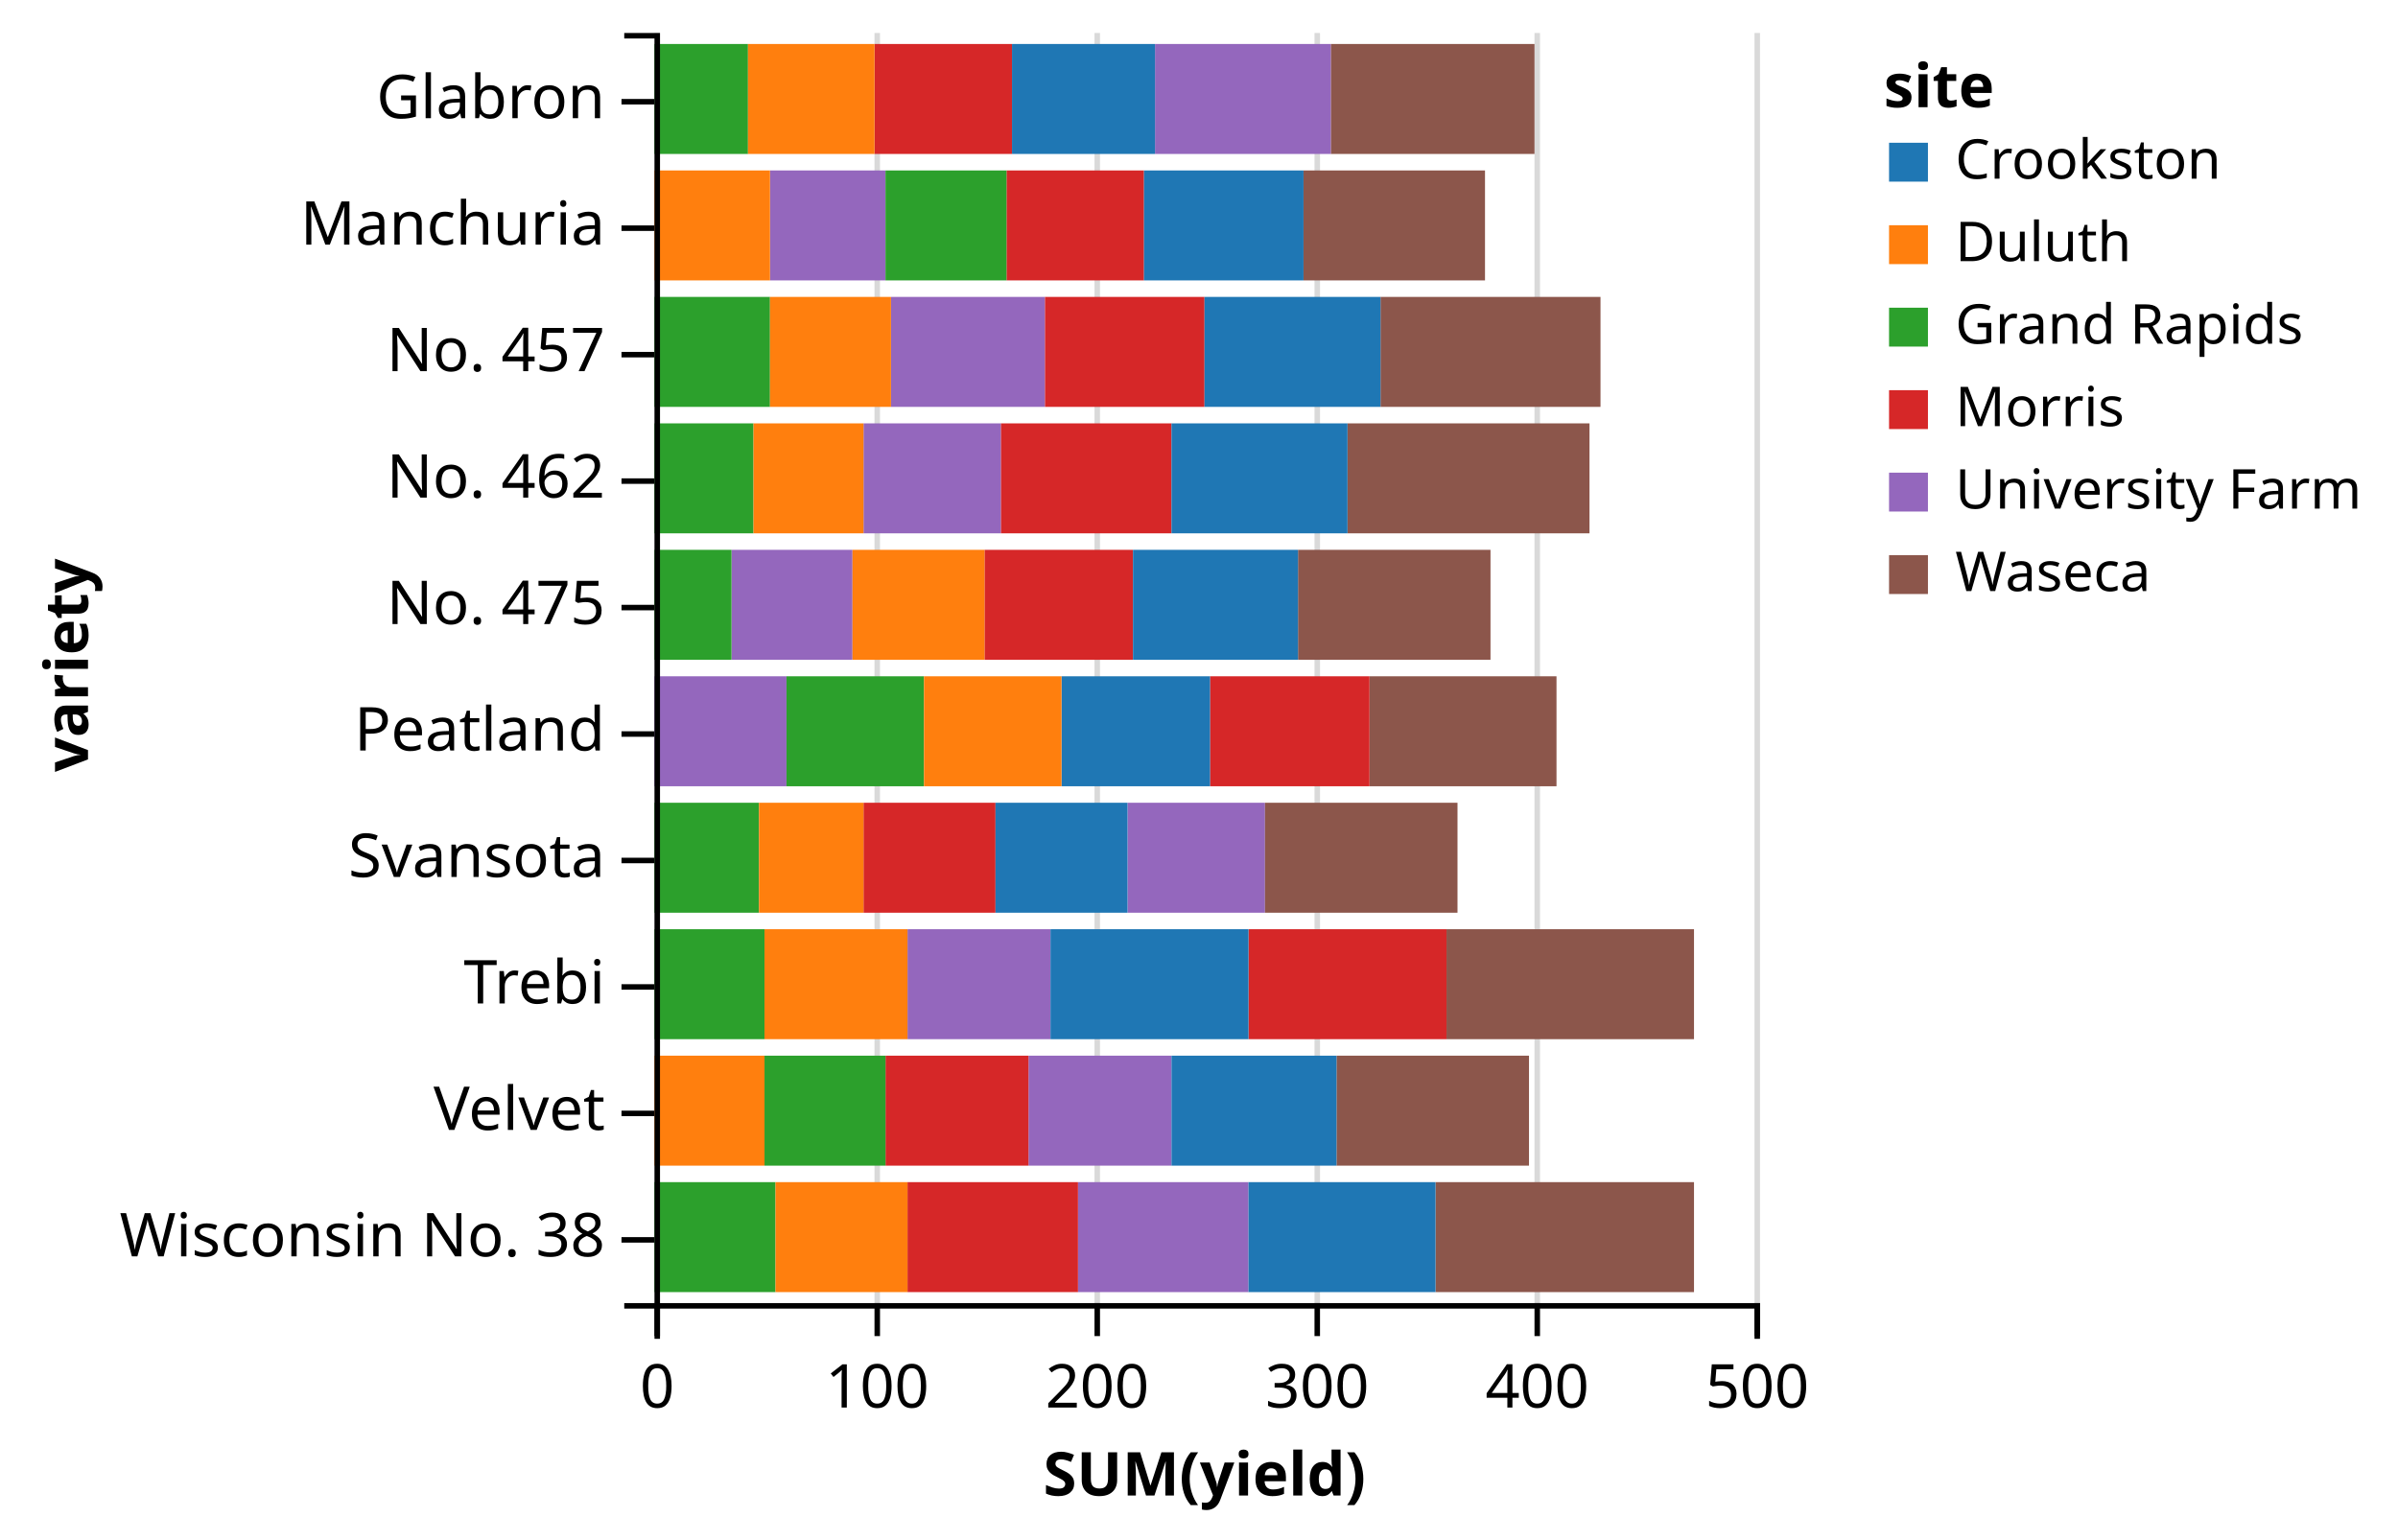
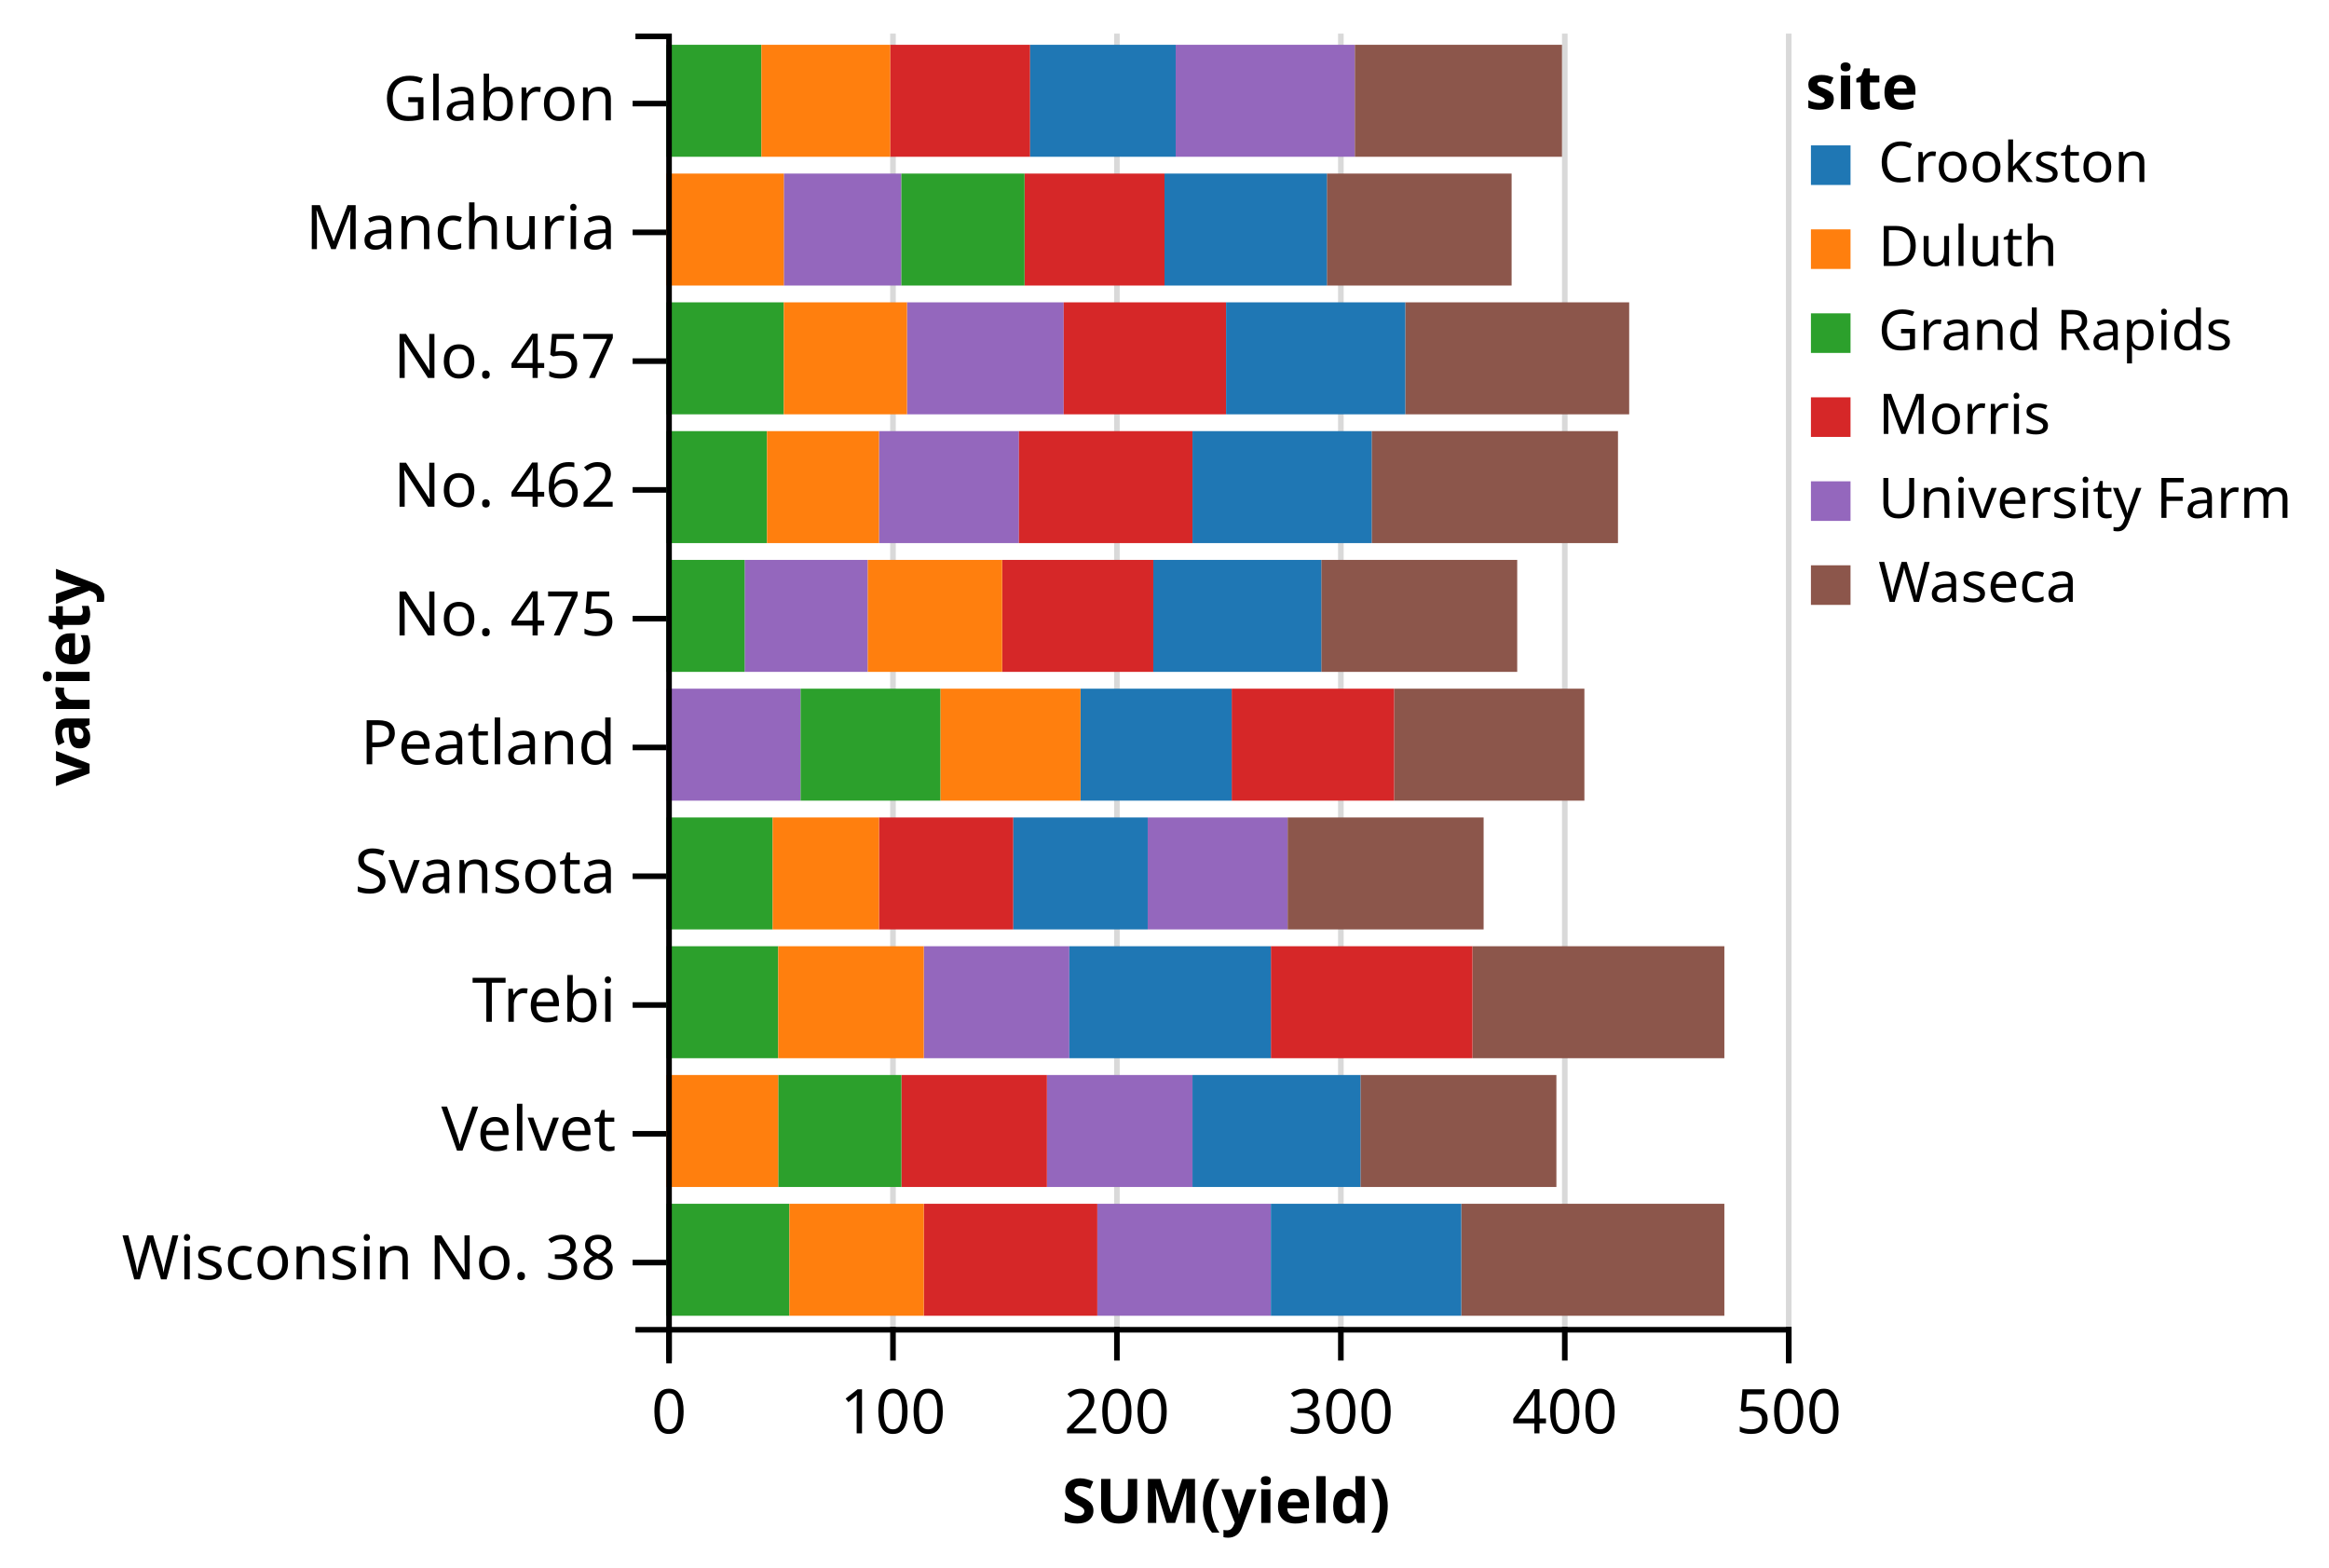
- <svg xmlns="http://www.w3.org/2000/svg" class="marks" width="436" height="280" version="1.1">
+ <svg xmlns="http://www.w3.org/2000/svg" class="marks" width="416" height="280" version="1.1">
  <g transform="translate(119,6)">
    <g class="mark-group">
      <g transform="translate(0,0)">
        <rect class="background" width="1" height="1" style="fill: none;" />
        <g class="mark-group root">
          <g transform="translate(0,0)">
            <rect class="background" width="200" height="231" style="fill: none;" />
            <g class="mark-group">
              <g transform="translate(0,231)">
                <rect class="background" width="0" height="0" style="pointer-events: none; fill: none;" />
                <g class="mark-rule" style="pointer-events: none;">
                  <line transform="translate(0.5,-231)" x2="0" y2="231" style="fill: none; stroke: #000; stroke-width: 1; stroke-opacity: 0.15; opacity: 1;" />
                  <line transform="translate(40.5,-231)" x2="0" y2="231" style="fill: none; stroke: #000; stroke-width: 1; stroke-opacity: 0.15; opacity: 1;" />
                  <line transform="translate(80.5,-231)" x2="0" y2="231" style="fill: none; stroke: #000; stroke-width: 1; stroke-opacity: 0.15; opacity: 1;" />
                  <line transform="translate(120.5,-231)" x2="0" y2="231" style="fill: none; stroke: #000; stroke-width: 1; stroke-opacity: 0.15; opacity: 1;" />
                  <line transform="translate(160.5,-231)" x2="0" y2="231" style="fill: none; stroke: #000; stroke-width: 1; stroke-opacity: 0.15; opacity: 1;" />
                  <line transform="translate(200.5,-231)" x2="0" y2="231" style="fill: none; stroke: #000; stroke-width: 1; stroke-opacity: 0.15; opacity: 1;" />
                </g>
                <g class="mark-rule" style="pointer-events: none;">
                  <line transform="translate(0.5,0)" x2="0" y2="6" style="fill: none; stroke: #000; stroke-width: 1; opacity: 1;" />
                  <line transform="translate(40.5,0)" x2="0" y2="6" style="fill: none; stroke: #000; stroke-width: 1; opacity: 1;" />
                  <line transform="translate(80.5,0)" x2="0" y2="6" style="fill: none; stroke: #000; stroke-width: 1; opacity: 1;" />
                  <line transform="translate(120.5,0)" x2="0" y2="6" style="fill: none; stroke: #000; stroke-width: 1; opacity: 1;" />
                  <line transform="translate(160.5,0)" x2="0" y2="6" style="fill: none; stroke: #000; stroke-width: 1; opacity: 1;" />
                  <line transform="translate(200.5,0)" x2="0" y2="6" style="fill: none; stroke: #000; stroke-width: 1; opacity: 1;" />
                </g>
                <g class="mark-rule" style="pointer-events: none;" />
                <g class="mark-text">
                  <text text-anchor="middle" transform="translate(0.5,19)" style="font: 11px sans-serif; fill: #000; opacity: 1;">0</text>
                  <text text-anchor="middle" transform="translate(40.5,19)" style="font: 11px sans-serif; fill: #000; opacity: 1;">100</text>
                  <text text-anchor="middle" transform="translate(80.5,19)" style="font: 11px sans-serif; fill: #000; opacity: 1;">200</text>
                  <text text-anchor="middle" transform="translate(120.5,19)" style="font: 11px sans-serif; fill: #000; opacity: 1;">300</text>
                  <text text-anchor="middle" transform="translate(160.5,19)" style="font: 11px sans-serif; fill: #000; opacity: 1;">400</text>
                  <text text-anchor="middle" transform="translate(200.5,19)" style="font: 11px sans-serif; fill: #000; opacity: 1;">500</text>
                </g>
                <g class="mark-path" style="pointer-events: none;">
                  <path transform="translate(0.5,0.5)" d="M0,6V0H200V6" style="fill: none; stroke: #000; stroke-width: 1;" />
                </g>
                <g class="mark-text">
                  <text text-anchor="middle" transform="translate(100,35)" style="font: bold 11px sans-serif; fill: #000;">SUM(yield)</text>
                </g>
              </g>
            </g>
            <g class="mark-rect marks">
              <rect transform="translate(21,25)" width="21" height="20" style="fill: #9467bd;" />
              <rect transform="translate(118,25)" width="33" height="20" style="fill: #8c564b;" />
              <rect transform="translate(64,25)" width="25" height="20" style="fill: #d62728;" />
              <rect transform="translate(89,25)" width="29" height="20" style="fill: #1f77b4;" />
              <rect transform="translate(42,25)" width="22" height="20" style="fill: #2ca02c;" />
              <rect transform="translate(0,25)" width="21" height="20" style="fill: #ff7f0e;" />
              <rect transform="translate(91,2)" width="32" height="20" style="fill: #9467bd;" />
              <rect transform="translate(123,2)" width="37" height="20" style="fill: #8c564b;" />
              <rect transform="translate(40,2)" width="25" height="20" style="fill: #d62728;" />
              <rect transform="translate(65,2)" width="26" height="20" style="fill: #1f77b4;" />
              <rect transform="translate(0,2)" width="17" height="20" style="fill: #2ca02c;" />
              <rect transform="translate(17,2)" width="23" height="20" style="fill: #ff7f0e;" />
              <rect transform="translate(86,140)" width="25" height="20" style="fill: #9467bd;" />
              <rect transform="translate(111,140)" width="35" height="20" style="fill: #8c564b;" />
              <rect transform="translate(38,140)" width="24" height="20" style="fill: #d62728;" />
              <rect transform="translate(62,140)" width="24" height="20" style="fill: #1f77b4;" />
              <rect transform="translate(0,140)" width="19" height="20" style="fill: #2ca02c;" />
              <rect transform="translate(19,140)" width="19" height="20" style="fill: #ff7f0e;" />
              <rect transform="translate(68,186)" width="26" height="20" style="fill: #9467bd;" />
              <rect transform="translate(124,186)" width="35" height="20" style="fill: #8c564b;" />
              <rect transform="translate(42,186)" width="26" height="20" style="fill: #d62728;" />
              <rect transform="translate(94,186)" width="30" height="20" style="fill: #1f77b4;" />
              <rect transform="translate(20,186)" width="22" height="20" style="fill: #2ca02c;" />
              <rect transform="translate(0,186)" width="20" height="20" style="fill: #ff7f0e;" />
              <rect transform="translate(46,163)" width="26" height="20" style="fill: #9467bd;" />
              <rect transform="translate(144,163)" width="45" height="20" style="fill: #8c564b;" />
              <rect transform="translate(108,163)" width="36" height="20" style="fill: #d62728;" />
              <rect transform="translate(72,163)" width="36" height="20" style="fill: #1f77b4;" />
              <rect transform="translate(0,163)" width="20" height="20" style="fill: #2ca02c;" />
              <rect transform="translate(20,163)" width="26" height="20" style="fill: #ff7f0e;" />
              <rect transform="translate(43,48)" width="28" height="20" style="fill: #9467bd;" />
              <rect transform="translate(132,48)" width="40" height="20" style="fill: #8c564b;" />
              <rect transform="translate(71,48)" width="29" height="20" style="fill: #d62728;" />
              <rect transform="translate(100,48)" width="32" height="20" style="fill: #1f77b4;" />
              <rect transform="translate(0,48)" width="21" height="20" style="fill: #2ca02c;" />
              <rect transform="translate(21,48)" width="22" height="20" style="fill: #ff7f0e;" />
              <rect transform="translate(38,71)" width="25" height="20" style="fill: #9467bd;" />
              <rect transform="translate(126,71)" width="44" height="20" style="fill: #8c564b;" />
              <rect transform="translate(63,71)" width="31" height="20" style="fill: #d62728;" />
              <rect transform="translate(94,71)" width="32" height="20" style="fill: #1f77b4;" />
              <rect transform="translate(0,71)" width="18" height="20" style="fill: #2ca02c;" />
              <rect transform="translate(18,71)" width="20" height="20" style="fill: #ff7f0e;" />
              <rect transform="translate(0,117)" width="24" height="20" style="fill: #9467bd;" />
              <rect transform="translate(130,117)" width="34" height="20" style="fill: #8c564b;" />
              <rect transform="translate(101,117)" width="29" height="20" style="fill: #d62728;" />
              <rect transform="translate(74,117)" width="27" height="20" style="fill: #1f77b4;" />
              <rect transform="translate(24,117)" width="25" height="20" style="fill: #2ca02c;" />
              <rect transform="translate(49,117)" width="25" height="20" style="fill: #ff7f0e;" />
              <rect transform="translate(14,94)" width="22" height="20" style="fill: #9467bd;" />
              <rect transform="translate(117,94)" width="35" height="20" style="fill: #8c564b;" />
              <rect transform="translate(60,94)" width="27" height="20" style="fill: #d62728;" />
              <rect transform="translate(87,94)" width="30" height="20" style="fill: #1f77b4;" />
              <rect transform="translate(0,94)" width="14" height="20" style="fill: #2ca02c;" />
              <rect transform="translate(36,94)" width="24" height="20" style="fill: #ff7f0e;" />
              <rect transform="translate(77,209)" width="31" height="20" style="fill: #9467bd;" />
              <rect transform="translate(142,209)" width="47" height="20" style="fill: #8c564b;" />
              <rect transform="translate(46,209)" width="31" height="20" style="fill: #d62728;" />
              <rect transform="translate(108,209)" width="34" height="20" style="fill: #1f77b4;" />
              <rect transform="translate(0,209)" width="22" height="20" style="fill: #2ca02c;" />
              <rect transform="translate(22,209)" width="24" height="20" style="fill: #ff7f0e;" />
            </g>
            <g class="mark-group">
              <g transform="translate(0,0)">
                <rect class="background" width="0" height="0" style="pointer-events: none; fill: none;" />
                <g class="mark-rule" style="pointer-events: none;" />
                <g class="mark-rule" style="pointer-events: none;">
                  <line transform="translate(-6,12.5)" x2="6" y2="0" style="fill: none; stroke: #000; stroke-width: 1; opacity: 1;" />
                  <line transform="translate(-6,35.5)" x2="6" y2="0" style="fill: none; stroke: #000; stroke-width: 1; opacity: 1;" />
                  <line transform="translate(-6,58.5)" x2="6" y2="0" style="fill: none; stroke: #000; stroke-width: 1; opacity: 1;" />
                  <line transform="translate(-6,81.5)" x2="6" y2="0" style="fill: none; stroke: #000; stroke-width: 1; opacity: 1;" />
                  <line transform="translate(-6,104.5)" x2="6" y2="0" style="fill: none; stroke: #000; stroke-width: 1; opacity: 1;" />
                  <line transform="translate(-6,127.5)" x2="6" y2="0" style="fill: none; stroke: #000; stroke-width: 1; opacity: 1;" />
                  <line transform="translate(-6,150.5)" x2="6" y2="0" style="fill: none; stroke: #000; stroke-width: 1; opacity: 1;" />
                  <line transform="translate(-6,173.5)" x2="6" y2="0" style="fill: none; stroke: #000; stroke-width: 1; opacity: 1;" />
                  <line transform="translate(-6,196.5)" x2="6" y2="0" style="fill: none; stroke: #000; stroke-width: 1; opacity: 1;" />
                  <line transform="translate(-6,219.5)" x2="6" y2="0" style="fill: none; stroke: #000; stroke-width: 1; opacity: 1;" />
                </g>
                <g class="mark-rule" style="pointer-events: none;" />
                <g class="mark-text">
                  <text text-anchor="end" transform="translate(-9,15.5)" style="font: 11px sans-serif; fill: #000; opacity: 1;">Glabron</text>
                  <text text-anchor="end" transform="translate(-9,38.5)" style="font: 11px sans-serif; fill: #000; opacity: 1;">Manchuria</text>
                  <text text-anchor="end" transform="translate(-9,61.5)" style="font: 11px sans-serif; fill: #000; opacity: 1;">No. 457</text>
                  <text text-anchor="end" transform="translate(-9,84.5)" style="font: 11px sans-serif; fill: #000; opacity: 1;">No. 462</text>
                  <text text-anchor="end" transform="translate(-9,107.5)" style="font: 11px sans-serif; fill: #000; opacity: 1;">No. 475</text>
                  <text text-anchor="end" transform="translate(-9,130.5)" style="font: 11px sans-serif; fill: #000; opacity: 1;">Peatland</text>
                  <text text-anchor="end" transform="translate(-9,153.5)" style="font: 11px sans-serif; fill: #000; opacity: 1;">Svansota</text>
                  <text text-anchor="end" transform="translate(-9,176.5)" style="font: 11px sans-serif; fill: #000; opacity: 1;">Trebi</text>
                  <text text-anchor="end" transform="translate(-9,199.5)" style="font: 11px sans-serif; fill: #000; opacity: 1;">Velvet</text>
                  <text text-anchor="end" transform="translate(-9,222.5)" style="font: 11px sans-serif; fill: #000; opacity: 1;">Wisconsin No. 38</text>
                </g>
                <g class="mark-path" style="pointer-events: none;">
                  <path transform="translate(0.5,0.5)" d="M-6,0H0V231H-6" style="fill: none; stroke: #000; stroke-width: 1;" />
                </g>
                <g class="mark-text">
                  <text text-anchor="middle" transform="translate(-106,115) rotate(-90) translate(0,3)" style="font: bold 11px sans-serif; fill: #000;">variety</text>
                </g>
              </g>
            </g>
            <g class="mark-group">
-               <g transform="translate(220.5,0.5)">
+               <g transform="translate(200.5,0.5)">
                <rect class="background" width="91" height="107" style="pointer-events: none; fill: none;" />
                <g class="mark-text" style="pointer-events: none;">
                  <text text-anchor="start" transform="translate(3,13)" style="font: bold 11px sans-serif; fill: #000; opacity: 1;">site</text>
                </g>
                <g class="mark-symbol" style="pointer-events: none;">
                  <path transform="translate(7.5,23)" d="M-3.536,-3.536L3.536,-3.536 3.536,3.536 -3.536,3.536Z" style="fill: #1f77b4; stroke: #888; stroke-width: 0; opacity: 1;" />
                  <path transform="translate(7.5,38)" d="M-3.536,-3.536L3.536,-3.536 3.536,3.536 -3.536,3.536Z" style="fill: #ff7f0e; stroke: #888; stroke-width: 0; opacity: 1;" />
                  <path transform="translate(7.5,53)" d="M-3.536,-3.536L3.536,-3.536 3.536,3.536 -3.536,3.536Z" style="fill: #2ca02c; stroke: #888; stroke-width: 0; opacity: 1;" />
                  <path transform="translate(7.5,68)" d="M-3.536,-3.536L3.536,-3.536 3.536,3.536 -3.536,3.536Z" style="fill: #d62728; stroke: #888; stroke-width: 0; opacity: 1;" />
                  <path transform="translate(7.5,83)" d="M-3.536,-3.536L3.536,-3.536 3.536,3.536 -3.536,3.536Z" style="fill: #9467bd; stroke: #888; stroke-width: 0; opacity: 1;" />
                  <path transform="translate(7.5,98)" d="M-3.536,-3.536L3.536,-3.536 3.536,3.536 -3.536,3.536Z" style="fill: #8c564b; stroke: #888; stroke-width: 0; opacity: 1;" />
                </g>
                <g class="mark-text" style="pointer-events: none;">
                  <text text-anchor="start" transform="translate(16,26)" style="font: 10px sans-serif; fill: #000; opacity: 1;">Crookston</text>
                  <text text-anchor="start" transform="translate(16,41)" style="font: 10px sans-serif; fill: #000; opacity: 1;">Duluth</text>
                  <text text-anchor="start" transform="translate(16,56)" style="font: 10px sans-serif; fill: #000; opacity: 1;">Grand Rapids</text>
                  <text text-anchor="start" transform="translate(16,71)" style="font: 10px sans-serif; fill: #000; opacity: 1;">Morris</text>
                  <text text-anchor="start" transform="translate(16,86)" style="font: 10px sans-serif; fill: #000; opacity: 1;">University Farm</text>
                  <text text-anchor="start" transform="translate(16,101)" style="font: 10px sans-serif; fill: #000; opacity: 1;">Waseca</text>
                </g>
              </g>
            </g>
          </g>
        </g>
      </g>
    </g>
  </g>
</svg>
